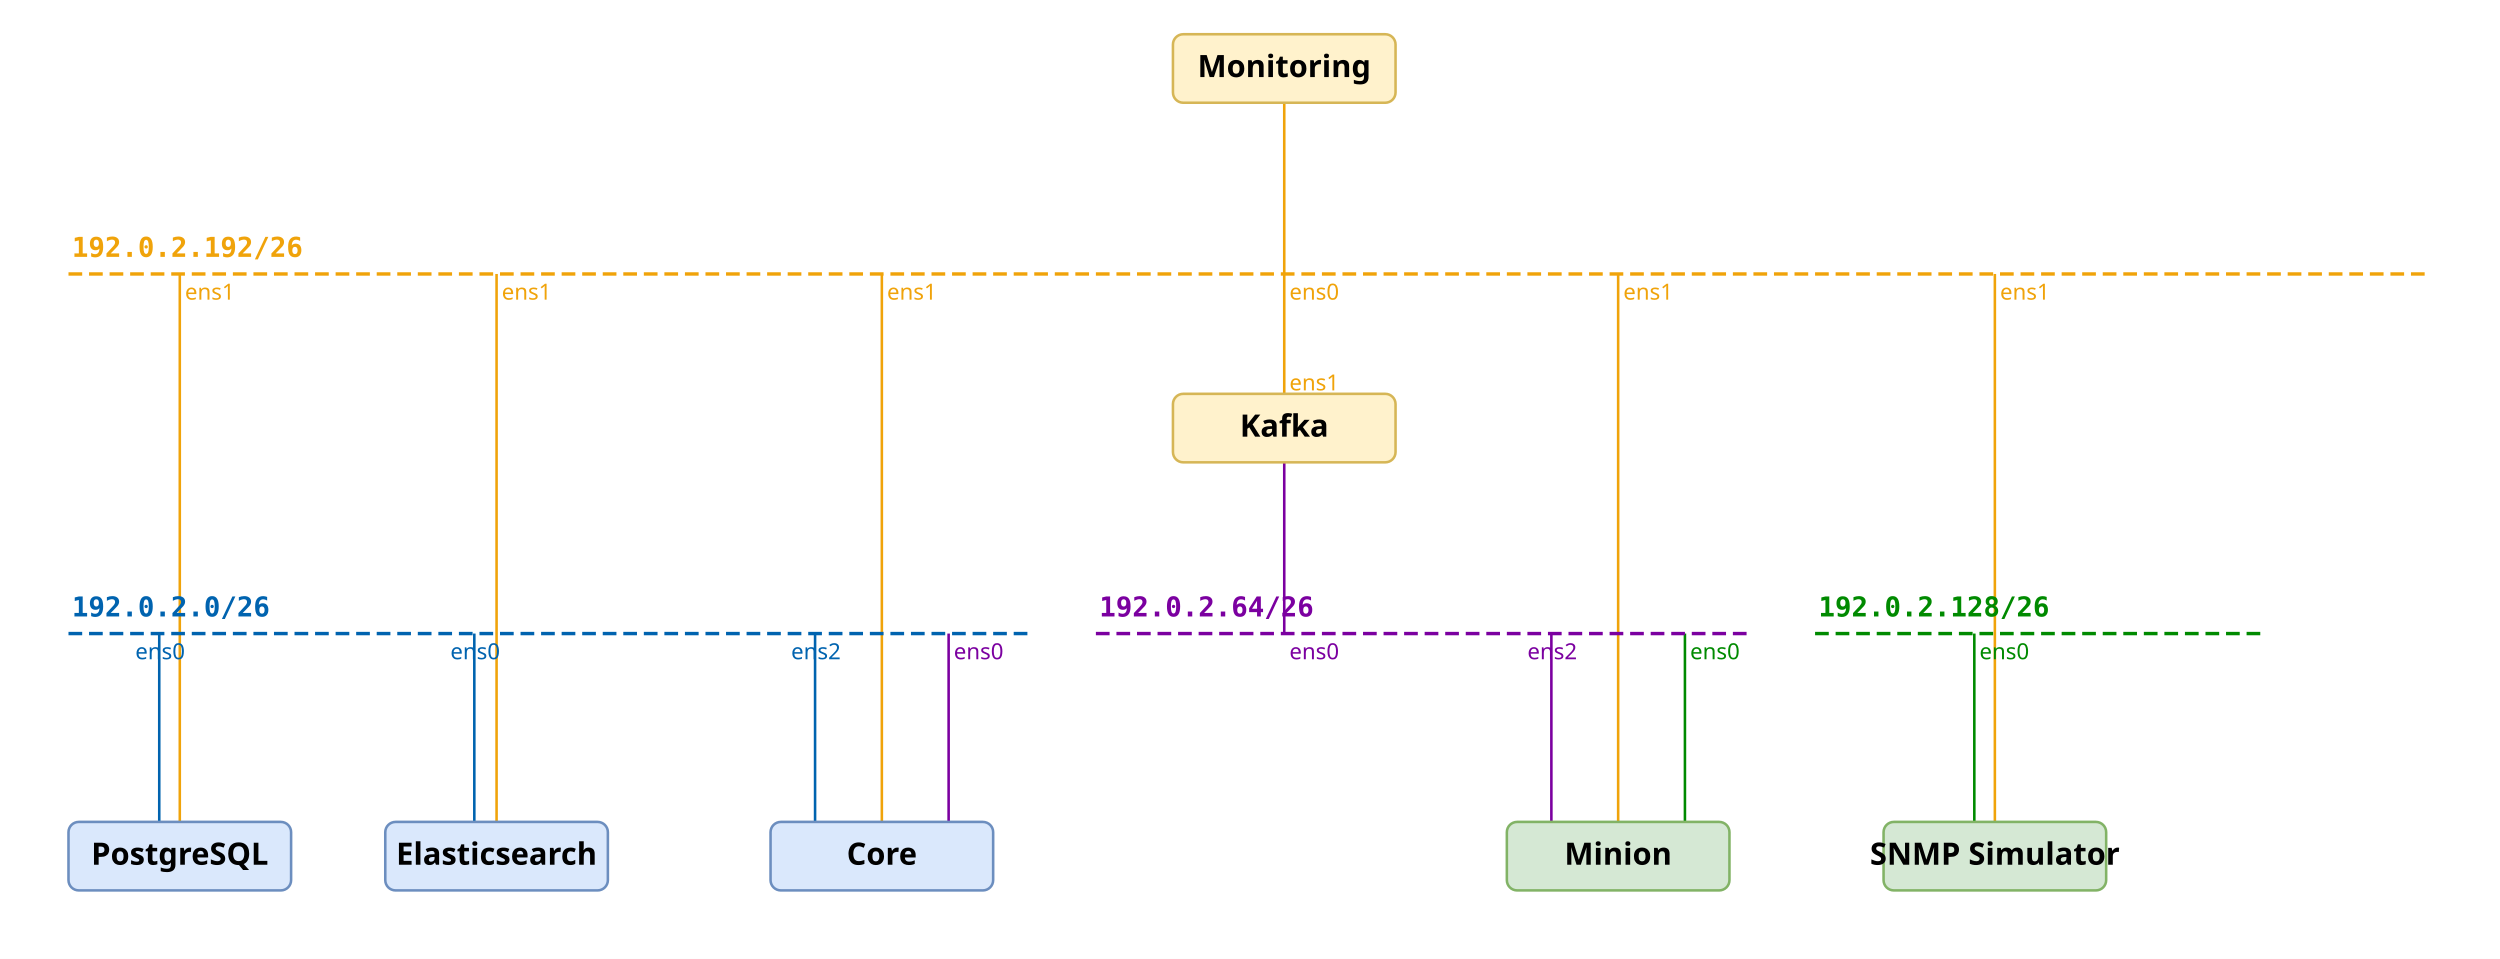
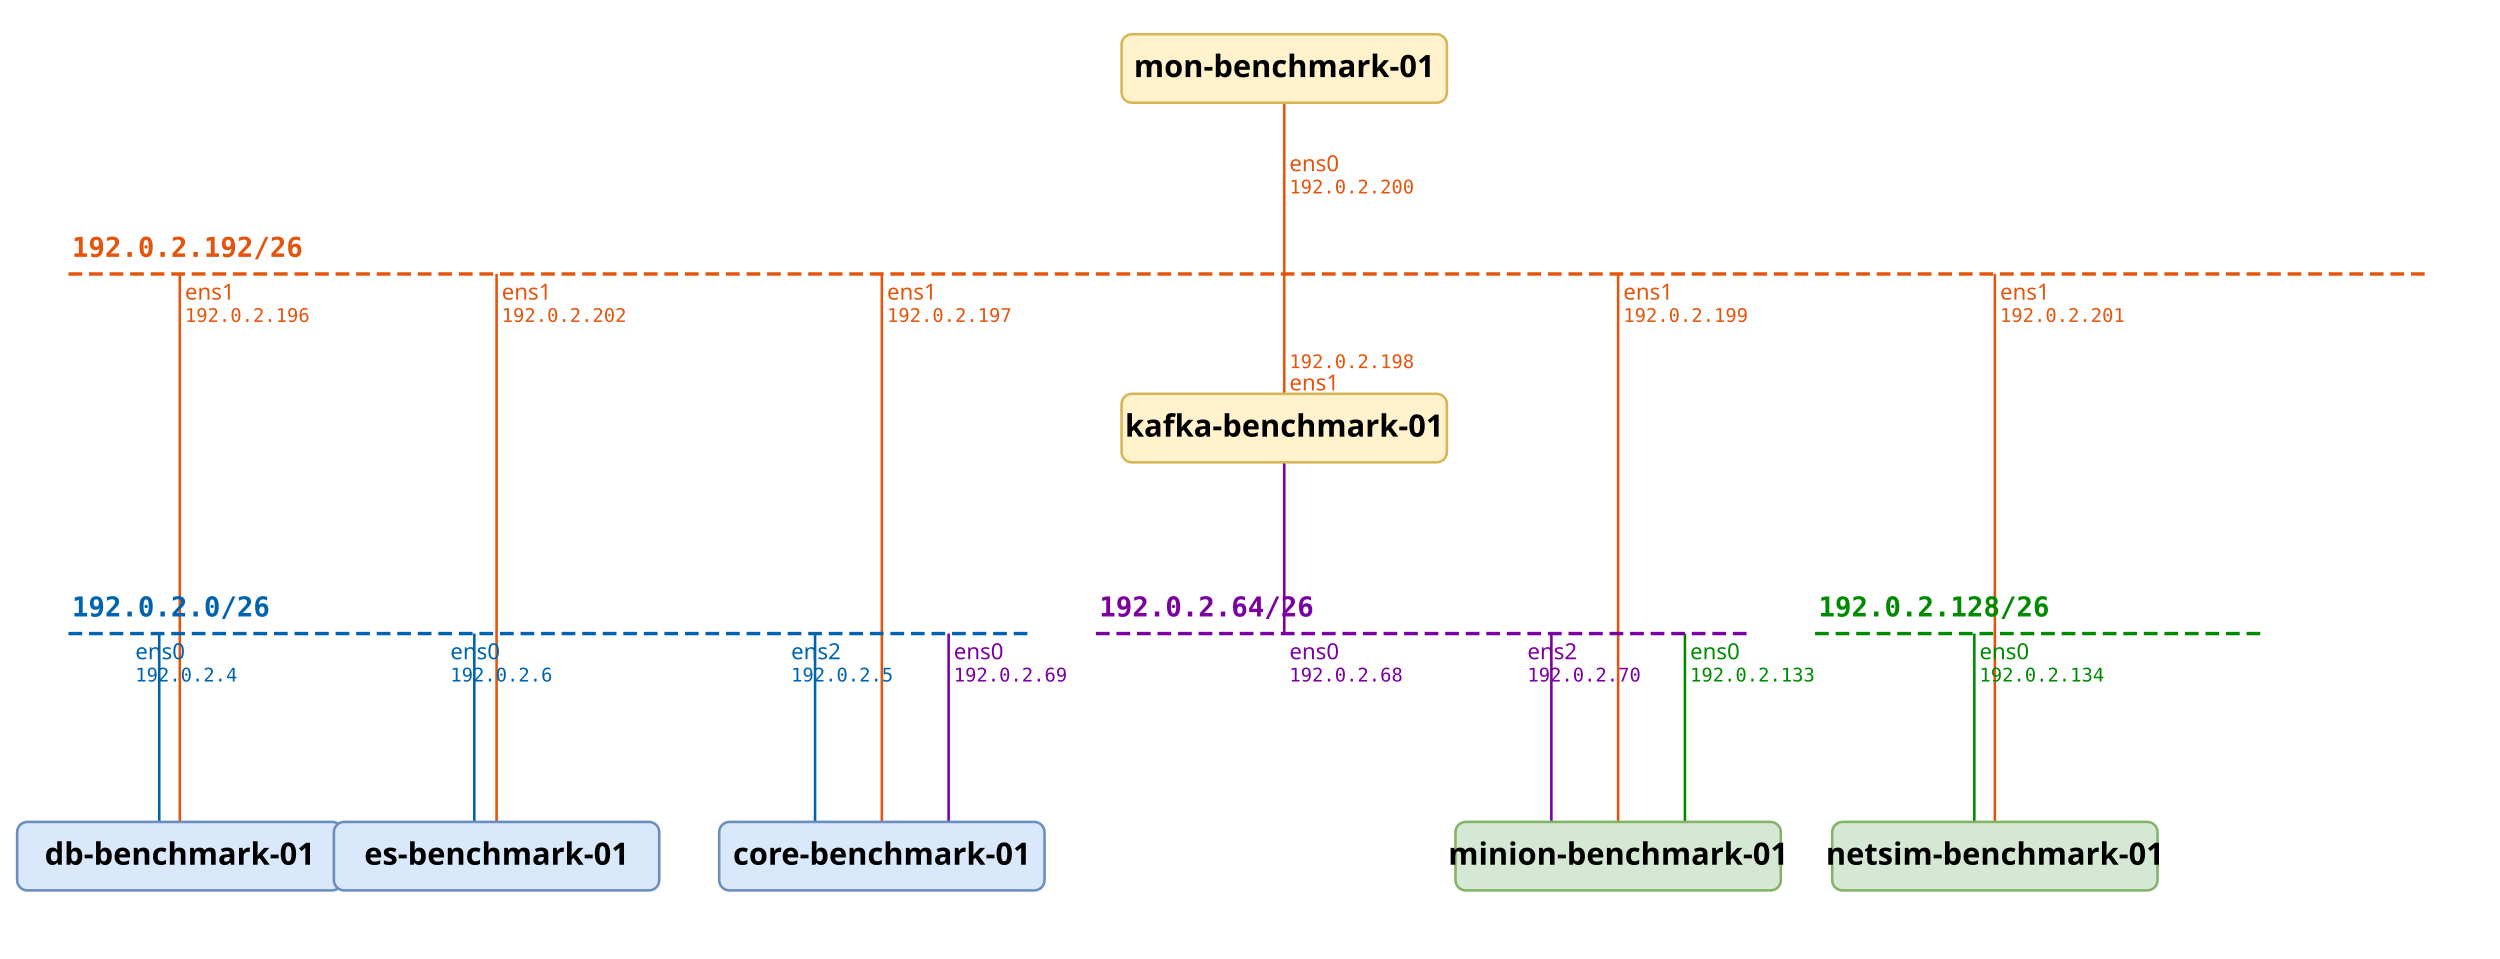
<svg xmlns="http://www.w3.org/2000/svg" viewBox="0 0 1460 560">
  <rect width="1460" height="560" fill="white" />
-   <line x1="750" y1="60" x2="750" y2="160" stroke="#F0A30A" stroke-width="1.5" />
-   <line x1="105" y1="480" x2="105" y2="160" stroke="#F0A30A" stroke-width="1.5" />
-   <line x1="290" y1="480" x2="290" y2="160" stroke="#F0A30A" stroke-width="1.5" />
-   <line x1="515" y1="480" x2="515" y2="160" stroke="#F0A30A" stroke-width="1.5" />
-   <line x1="750" y1="230" x2="750" y2="160" stroke="#F0A30A" stroke-width="1.5" />
-   <line x1="945" y1="480" x2="945" y2="160" stroke="#F0A30A" stroke-width="1.5" />
-   <line x1="1165" y1="480" x2="1165" y2="160" stroke="#F0A30A" stroke-width="1.5" />
+   <line x1="750" y1="60" x2="750" y2="160" stroke="#E4540C" stroke-width="1.5" />
+   <line x1="105" y1="480" x2="105" y2="160" stroke="#E4540C" stroke-width="1.5" />
+   <line x1="290" y1="480" x2="290" y2="160" stroke="#E4540C" stroke-width="1.5" />
+   <line x1="515" y1="480" x2="515" y2="160" stroke="#E4540C" stroke-width="1.5" />
+   <line x1="750" y1="230" x2="750" y2="160" stroke="#E4540C" stroke-width="1.5" />
+   <line x1="945" y1="480" x2="945" y2="160" stroke="#E4540C" stroke-width="1.5" />
+   <line x1="1165" y1="480" x2="1165" y2="160" stroke="#E4540C" stroke-width="1.5" />
  <line x1="93" y1="480" x2="93" y2="370" stroke="#0063AF" stroke-width="1.5" />
  <line x1="277" y1="480" x2="277" y2="370" stroke="#0063AF" stroke-width="1.5" />
  <line x1="476" y1="480" x2="476" y2="370" stroke="#0063AF" stroke-width="1.5" />
  <line x1="554" y1="480" x2="554" y2="370" stroke="#7B00A0" stroke-width="1.5" />
  <line x1="750" y1="270" x2="750" y2="370" stroke="#7B00A0" stroke-width="1.5" />
  <line x1="906" y1="480" x2="906" y2="370" stroke="#7B00A0" stroke-width="1.5" />
  <line x1="984" y1="480" x2="984" y2="370" stroke="#008A00" stroke-width="1.5" />
  <line x1="1153" y1="480" x2="1153" y2="370" stroke="#008A00" stroke-width="1.5" />
-   <line x1="40" y1="160" x2="1420" y2="160" stroke="#F0A30A" stroke-width="2" stroke-dasharray="8,4" />
-   <text x="42" y="150" fill="#F0A30A" font-size="16" font-weight="bold" font-family="monospace">192.0.2.192/26</text>
+   <line x1="40" y1="160" x2="1420" y2="160" stroke="#E4540C" stroke-width="2" stroke-dasharray="8,4" />
+   <text x="42" y="150" fill="#E4540C" font-size="16" font-weight="bold" font-family="monospace">192.0.2.192/26</text>
  <line x1="40" y1="370" x2="600" y2="370" stroke="#0063AF" stroke-width="2" stroke-dasharray="8,4" />
  <text x="42" y="360" fill="#0063AF" font-size="16" font-weight="bold" font-family="monospace">192.0.2.0/26</text>
  <line x1="640" y1="370" x2="1020" y2="370" stroke="#7B00A0" stroke-width="2" stroke-dasharray="8,4" />
  <text x="642" y="360" fill="#7B00A0" font-size="16" font-weight="bold" font-family="monospace">192.0.2.64/26</text>
  <line x1="1060" y1="370" x2="1320" y2="370" stroke="#008A00" stroke-width="2" stroke-dasharray="8,4" />
  <text x="1062" y="360" fill="#008A00" font-size="16" font-weight="bold" font-family="monospace">192.0.2.128/26</text>
-   <text x="753" y="175" fill="#F0A30A" font-size="13" font-family="sans-serif">ens0</text>
-   <text x="108" y="175" fill="#F0A30A" font-size="13" font-family="sans-serif">ens1</text>
-   <text x="293" y="175" fill="#F0A30A" font-size="13" font-family="sans-serif">ens1</text>
-   <text x="518" y="175" fill="#F0A30A" font-size="13" font-family="sans-serif">ens1</text>
-   <text x="753" y="228" fill="#F0A30A" font-size="13" font-family="sans-serif">ens1</text>
-   <text x="948" y="175" fill="#F0A30A" font-size="13" font-family="sans-serif">ens1</text>
-   <text x="1168" y="175" fill="#F0A30A" font-size="13" font-family="sans-serif">ens1</text>
+   <text x="753" y="100" fill="#E4540C" font-size="13" font-family="sans-serif">ens0</text>
+   <text x="753" y="113" fill="#E4540C" font-size="11" font-family="monospace">192.0.2.200</text>
+   <text x="108" y="175" fill="#E4540C" font-size="13" font-family="sans-serif">ens1</text>
+   <text x="108" y="188" fill="#E4540C" font-size="11" font-family="monospace">192.0.2.196</text>
+   <text x="293" y="175" fill="#E4540C" font-size="13" font-family="sans-serif">ens1</text>
+   <text x="293" y="188" fill="#E4540C" font-size="11" font-family="monospace">192.0.2.202</text>
+   <text x="518" y="175" fill="#E4540C" font-size="13" font-family="sans-serif">ens1</text>
+   <text x="518" y="188" fill="#E4540C" font-size="11" font-family="monospace">192.0.2.197</text>
+   <text x="753" y="215" fill="#E4540C" font-size="11" font-family="monospace">192.0.2.198</text>
+   <text x="753" y="228" fill="#E4540C" font-size="13" font-family="sans-serif">ens1</text>
+   <text x="948" y="175" fill="#E4540C" font-size="13" font-family="sans-serif">ens1</text>
+   <text x="948" y="188" fill="#E4540C" font-size="11" font-family="monospace">192.0.2.199</text>
+   <text x="1168" y="175" fill="#E4540C" font-size="13" font-family="sans-serif">ens1</text>
+   <text x="1168" y="188" fill="#E4540C" font-size="11" font-family="monospace">192.0.2.201</text>
  <text x="79" y="385" fill="#0063AF" font-size="13" font-family="sans-serif">ens0</text>
+   <text x="79" y="398" fill="#0063AF" font-size="11" font-family="monospace">192.0.2.4</text>
  <text x="263" y="385" fill="#0063AF" font-size="13" font-family="sans-serif">ens0</text>
+   <text x="263" y="398" fill="#0063AF" font-size="11" font-family="monospace">192.0.2.6</text>
  <text x="462" y="385" fill="#0063AF" font-size="13" font-family="sans-serif">ens2</text>
+   <text x="462" y="398" fill="#0063AF" font-size="11" font-family="monospace">192.0.2.5</text>
  <text x="557" y="385" fill="#7B00A0" font-size="13" font-family="sans-serif">ens0</text>
+   <text x="557" y="398" fill="#7B00A0" font-size="11" font-family="monospace">192.0.2.69</text>
  <text x="753" y="385" fill="#7B00A0" font-size="13" font-family="sans-serif">ens0</text>
+   <text x="753" y="398" fill="#7B00A0" font-size="11" font-family="monospace">192.0.2.68</text>
  <text x="892" y="385" fill="#7B00A0" font-size="13" font-family="sans-serif">ens2</text>
+   <text x="892" y="398" fill="#7B00A0" font-size="11" font-family="monospace">192.0.2.70</text>
  <text x="987" y="385" fill="#008A00" font-size="13" font-family="sans-serif">ens0</text>
+   <text x="987" y="398" fill="#008A00" font-size="11" font-family="monospace">192.0.2.133</text>
  <text x="1156" y="385" fill="#008A00" font-size="13" font-family="sans-serif">ens0</text>
-   <rect x="685" y="20" width="130" height="40" rx="6" fill="#fff2cc" stroke="#d6b656" stroke-width="1.5" />
-   <text x="750" y="45" text-anchor="middle" font-size="18" font-weight="bold" font-family="sans-serif">Monitoring</text>
-   <rect x="685" y="230" width="130" height="40" rx="6" fill="#fff2cc" stroke="#d6b656" stroke-width="1.5" />
-   <text x="750" y="255" text-anchor="middle" font-size="18" font-weight="bold" font-family="sans-serif">Kafka</text>
-   <rect x="40" y="480" width="130" height="40" rx="6" fill="#dae8fc" stroke="#6c8ebf" stroke-width="1.5" />
-   <text x="105" y="505" text-anchor="middle" font-size="18" font-weight="bold" font-family="sans-serif">PostgreSQL</text>
-   <rect x="225" y="480" width="130" height="40" rx="6" fill="#dae8fc" stroke="#6c8ebf" stroke-width="1.5" />
-   <text x="290" y="505" text-anchor="middle" font-size="18" font-weight="bold" font-family="sans-serif">Elasticsearch</text>
-   <rect x="450" y="480" width="130" height="40" rx="6" fill="#dae8fc" stroke="#6c8ebf" stroke-width="1.5" />
-   <text x="515" y="505" text-anchor="middle" font-size="18" font-weight="bold" font-family="sans-serif">Core</text>
-   <rect x="880" y="480" width="130" height="40" rx="6" fill="#d5e8d4" stroke="#82b366" stroke-width="1.5" />
-   <text x="945" y="505" text-anchor="middle" font-size="18" font-weight="bold" font-family="sans-serif">Minion</text>
-   <rect x="1100" y="480" width="130" height="40" rx="6" fill="#d5e8d4" stroke="#82b366" stroke-width="1.5" />
-   <text x="1165" y="505" text-anchor="middle" font-size="18" font-weight="bold" font-family="sans-serif">SNMP Simulator</text>
+   <text x="1156" y="398" fill="#008A00" font-size="11" font-family="monospace">192.0.2.134</text>
+   <rect x="655" y="20" width="190" height="40" rx="6" fill="#fff2cc" stroke="#d6b656" stroke-width="1.5" />
+   <text x="750" y="45" text-anchor="middle" font-size="18" font-weight="bold" font-family="sans-serif">mon-benchmark-01</text>
+   <rect x="655" y="230" width="190" height="40" rx="6" fill="#fff2cc" stroke="#d6b656" stroke-width="1.5" />
+   <text x="750" y="255" text-anchor="middle" font-size="18" font-weight="bold" font-family="sans-serif">kafka-benchmark-01</text>
+   <rect x="10" y="480" width="190" height="40" rx="6" fill="#dae8fc" stroke="#6c8ebf" stroke-width="1.5" />
+   <text x="105" y="505" text-anchor="middle" font-size="18" font-weight="bold" font-family="sans-serif">db-benchmark-01</text>
+   <rect x="195" y="480" width="190" height="40" rx="6" fill="#dae8fc" stroke="#6c8ebf" stroke-width="1.5" />
+   <text x="290" y="505" text-anchor="middle" font-size="18" font-weight="bold" font-family="sans-serif">es-benchmark-01</text>
+   <rect x="420" y="480" width="190" height="40" rx="6" fill="#dae8fc" stroke="#6c8ebf" stroke-width="1.5" />
+   <text x="515" y="505" text-anchor="middle" font-size="18" font-weight="bold" font-family="sans-serif">core-benchmark-01</text>
+   <rect x="850" y="480" width="190" height="40" rx="6" fill="#d5e8d4" stroke="#82b366" stroke-width="1.5" />
+   <text x="945" y="505" text-anchor="middle" font-size="18" font-weight="bold" font-family="sans-serif">minion-benchmark-01</text>
+   <rect x="1070" y="480" width="190" height="40" rx="6" fill="#d5e8d4" stroke="#82b366" stroke-width="1.5" />
+   <text x="1165" y="505" text-anchor="middle" font-size="18" font-weight="bold" font-family="sans-serif">netsim-benchmark-01</text>
</svg>
